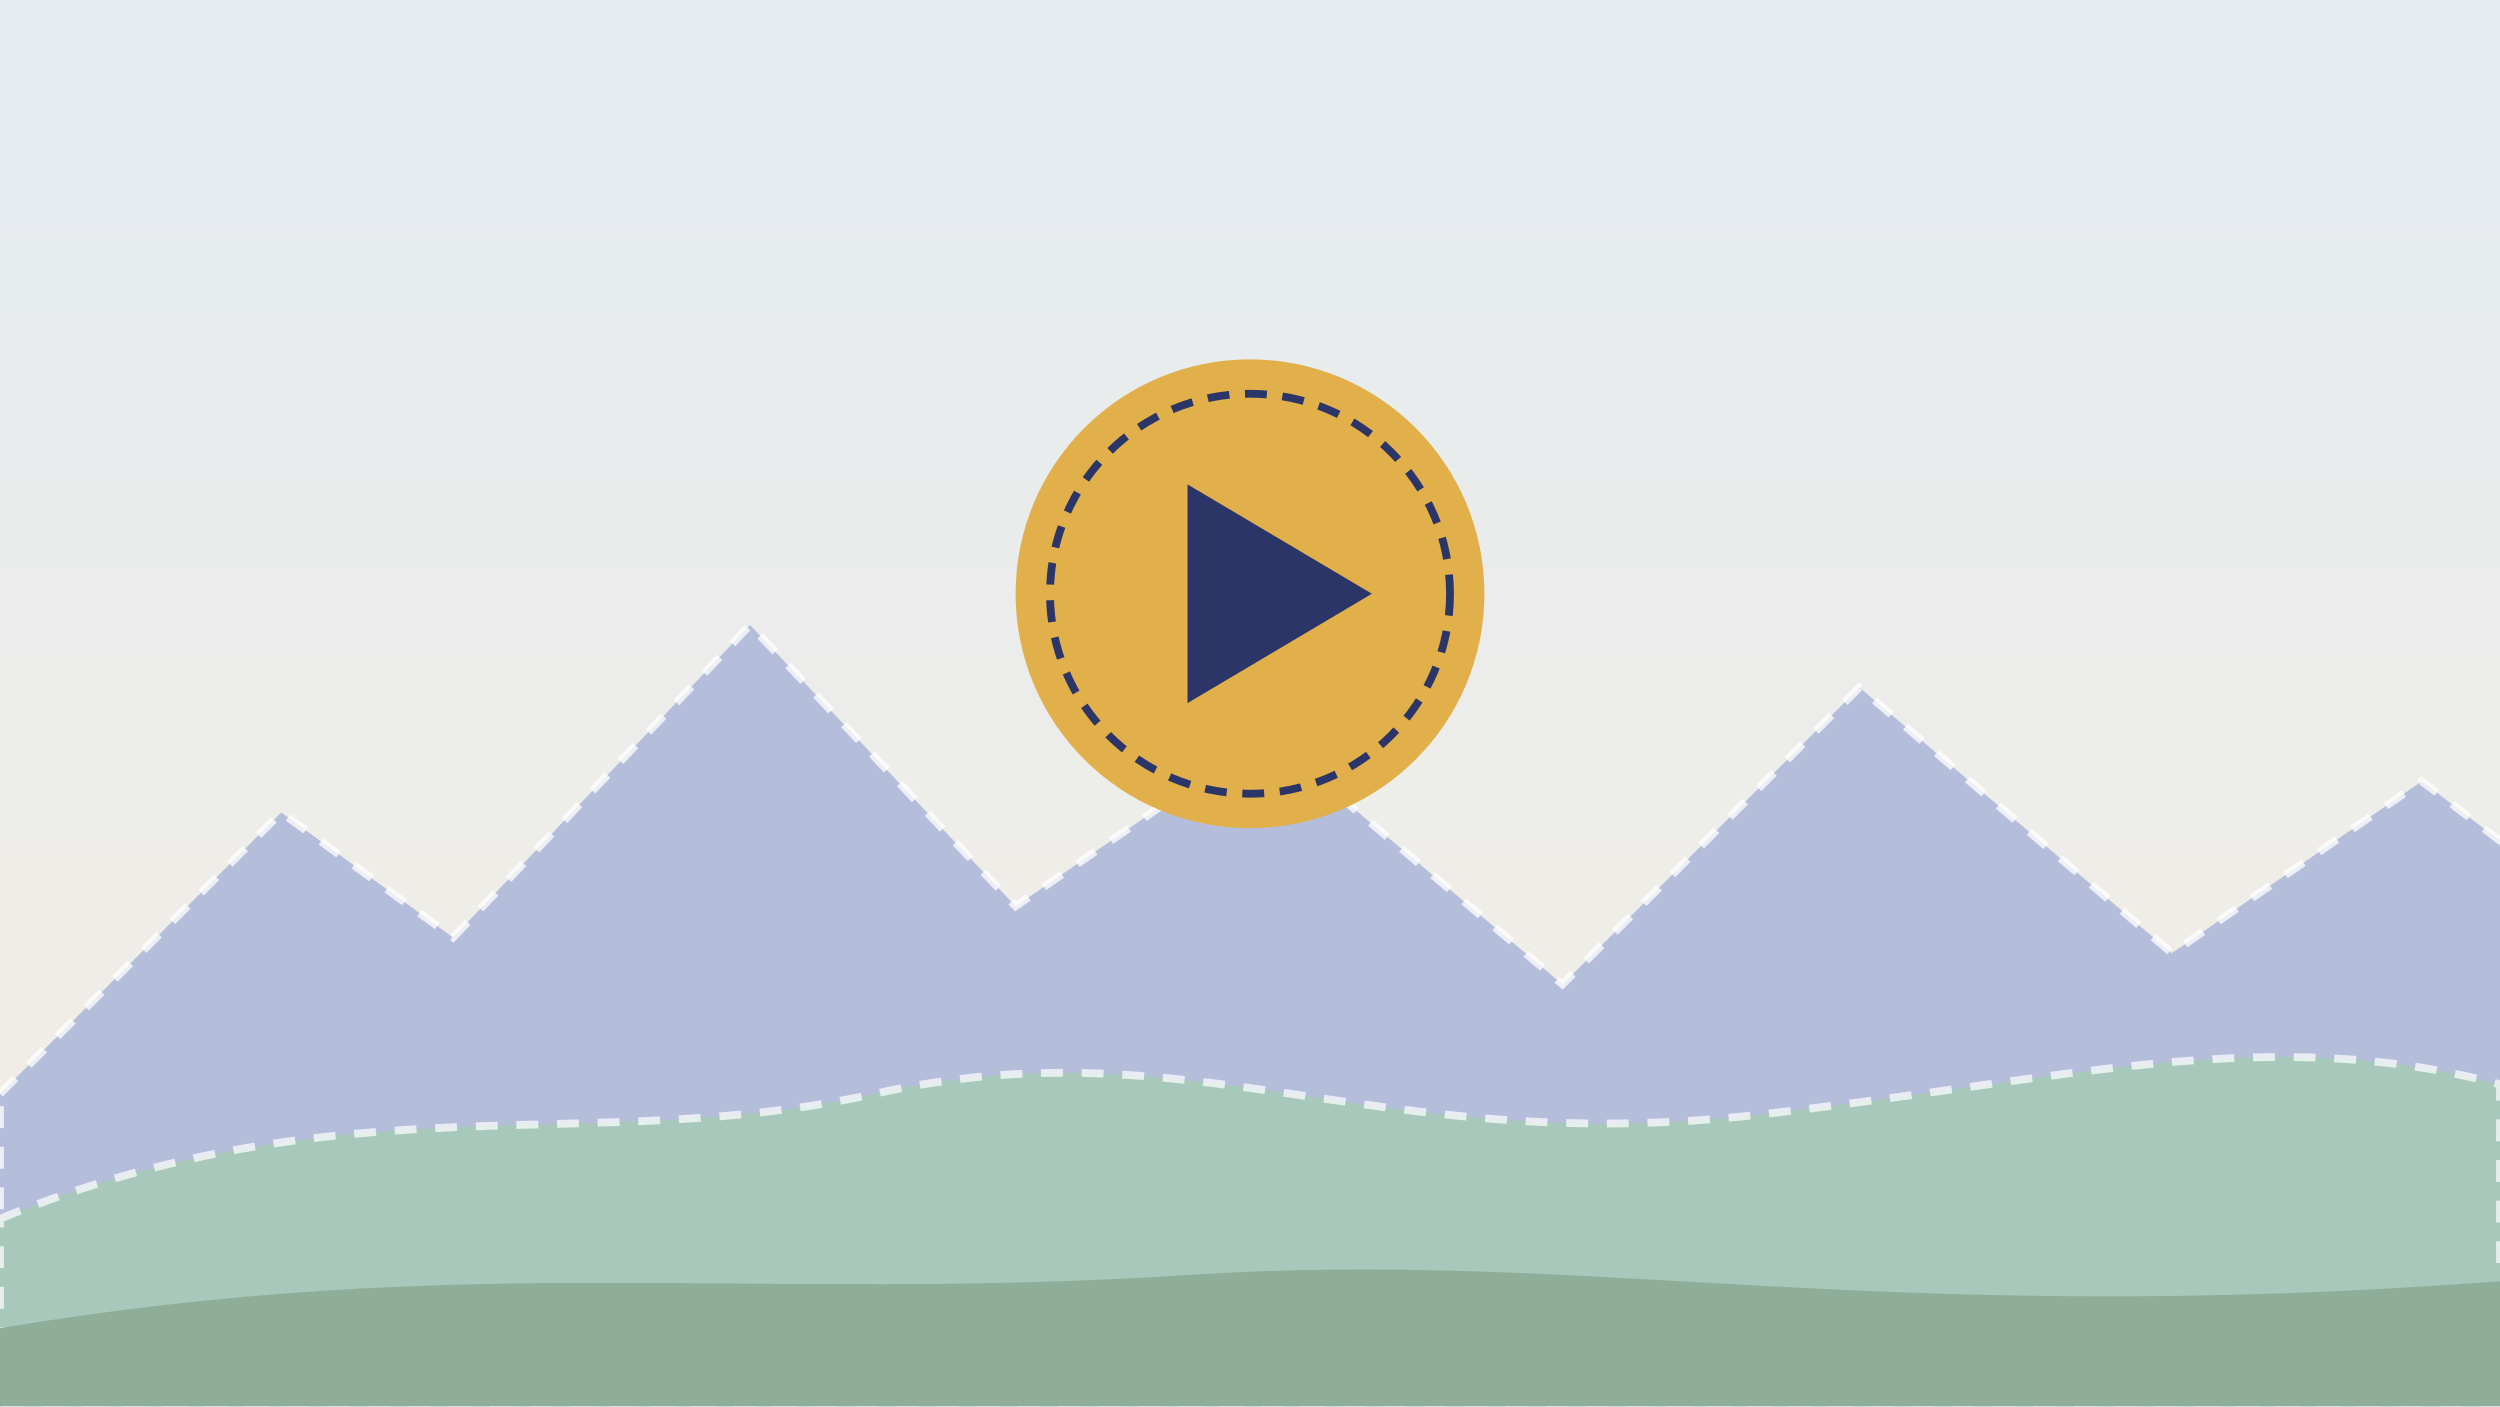
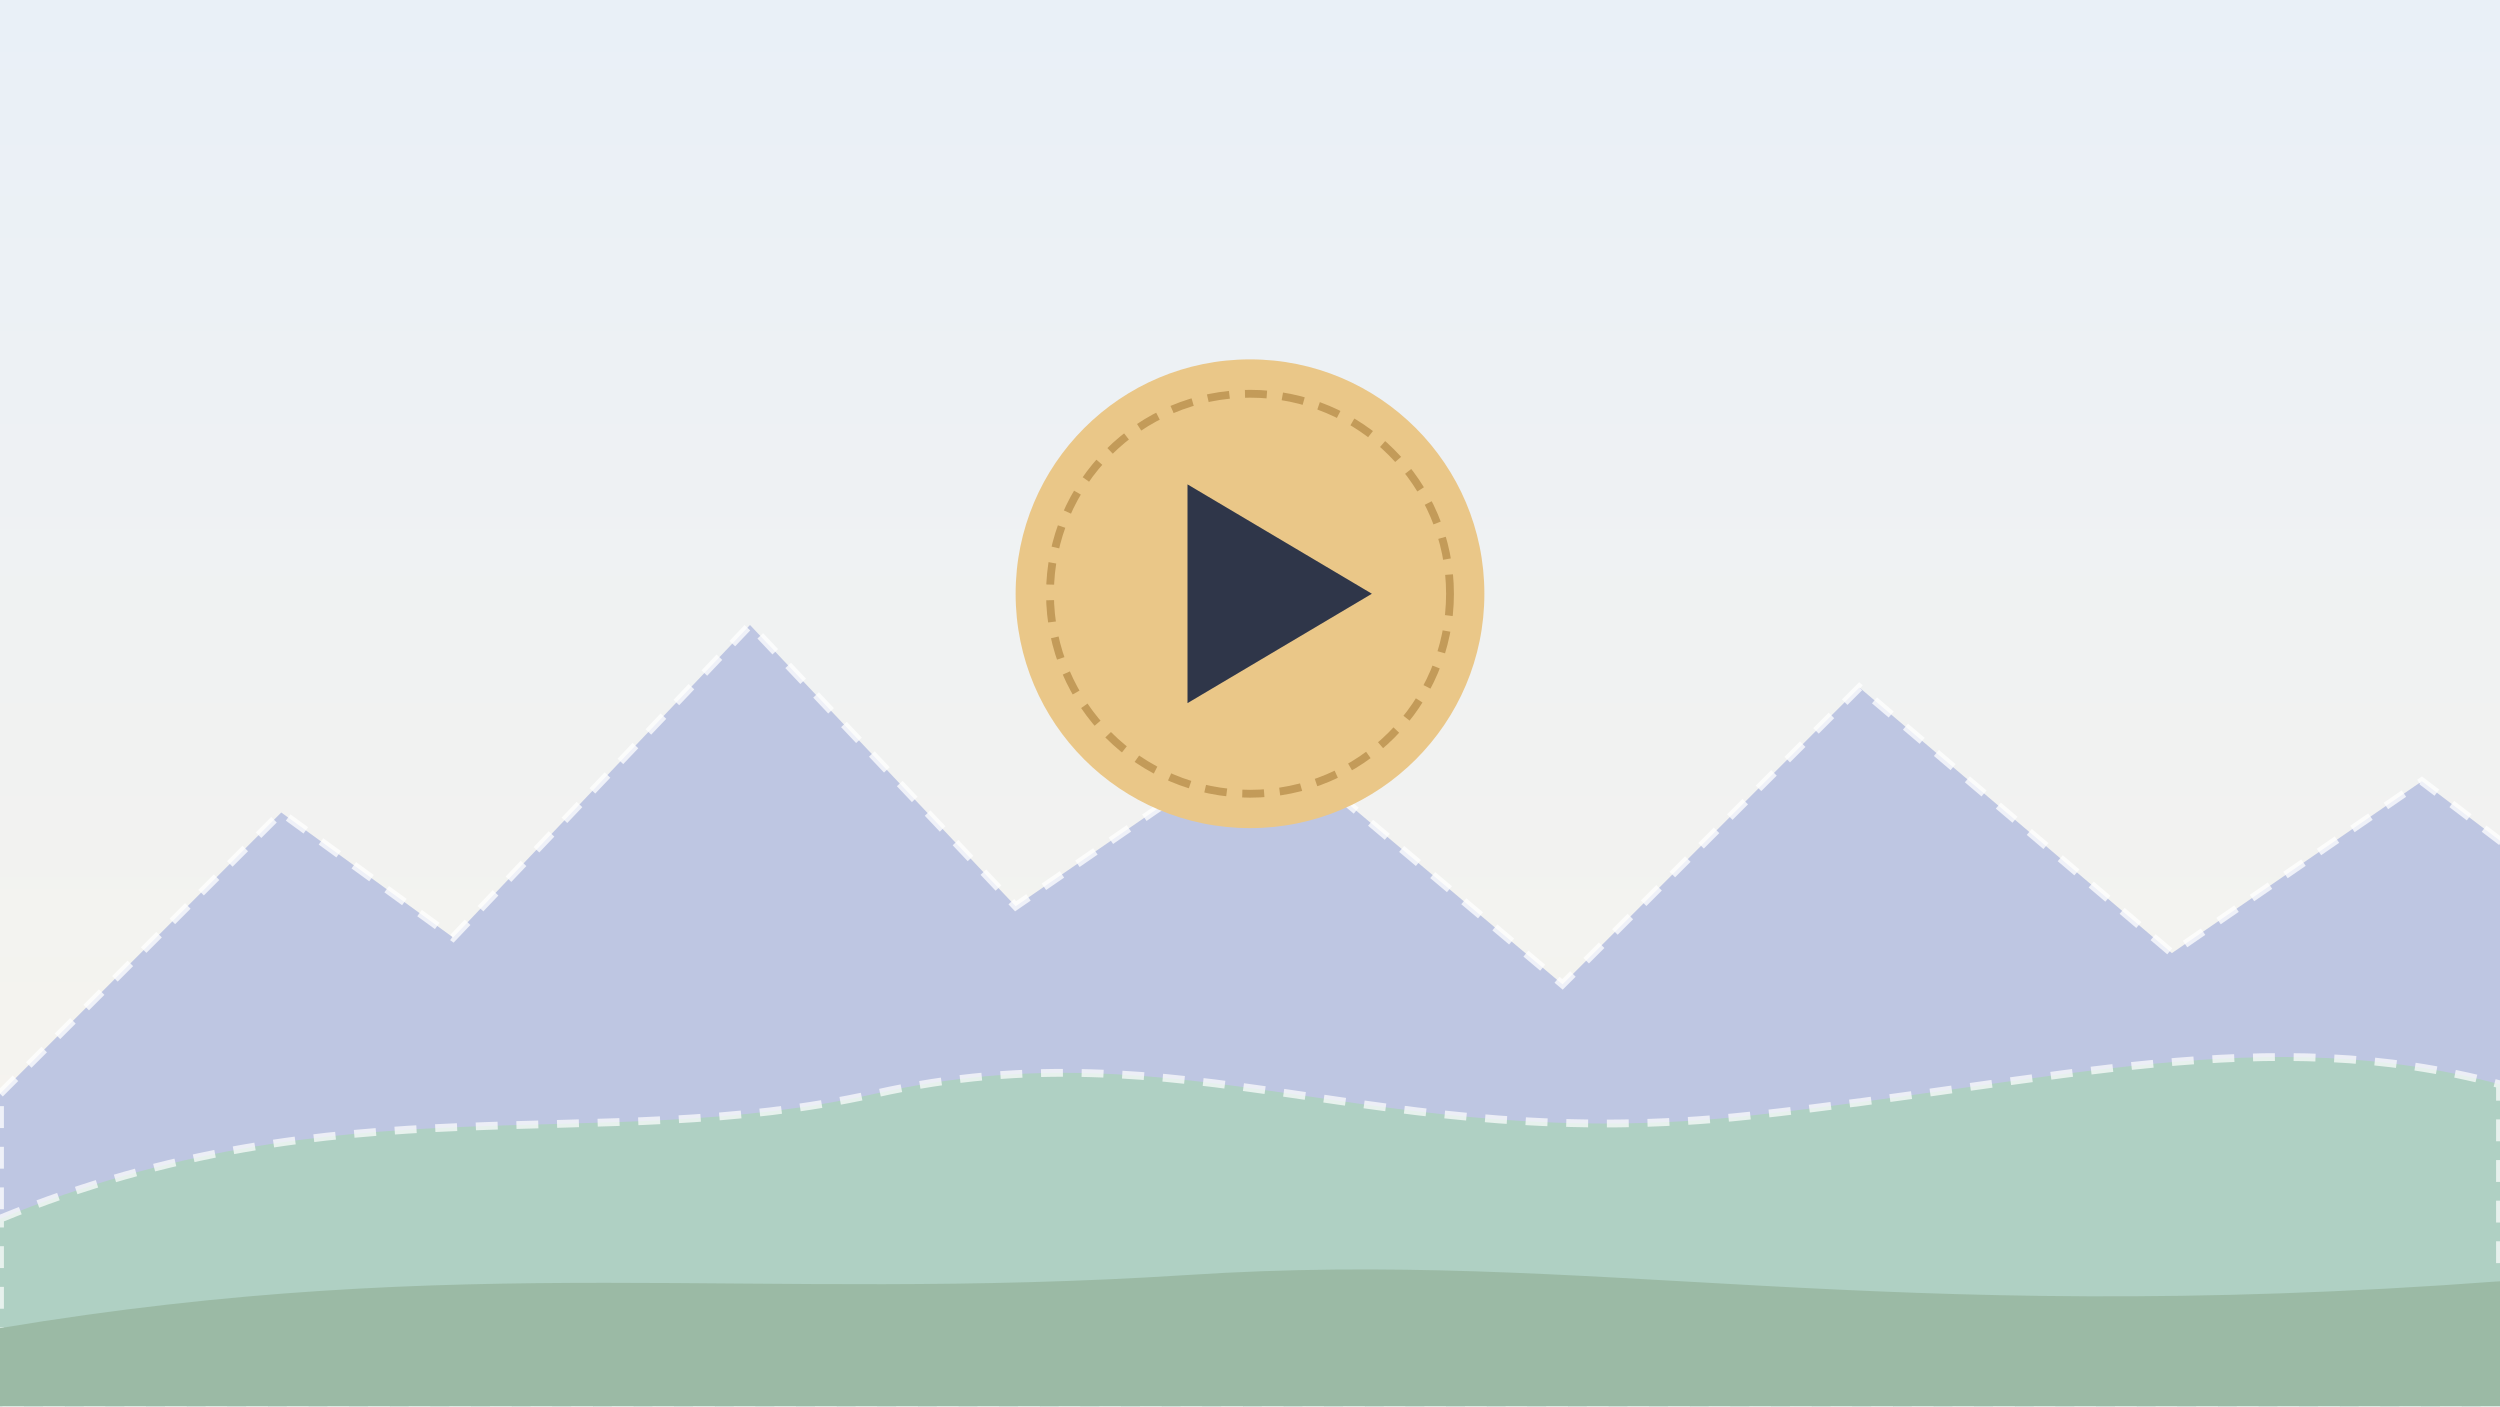
<svg xmlns="http://www.w3.org/2000/svg" viewBox="0 0 1600 900">
  <defs>
    <linearGradient id="c" x1="0" y1="0" x2="0" y2="1">
-       <stop offset="0" stop-color="#e4ebf1" />
-       <stop offset="1" stop-color="#f4eee3" />
+       <stop offset="0" stop-color="#e9f0f7" />
+       <stop offset="1" stop-color="#f8f4ec" />
    </linearGradient>
  </defs>
  <rect width="1600" height="900" fill="url(#c)" />
-   <path d="M0 700 180 520l110 80 190-200 170 180 160-110 190 160 190-190 200 170 160-110 210 160v240H0z" fill="#b4bedb" stroke="rgba(255,255,255,.75)" stroke-width="5" stroke-dasharray="14 12" />
-   <path d="M0 780c220-90 380-40 560-80 200-45 320 40 560 14 200-22 330-60 480-20v206H0z" fill="#a9c8bc" stroke="rgba(255,255,255,.7)" stroke-width="5" stroke-dasharray="14 12" />
-   <path d="M0 850c300-50 480-16 760-34 260-17 440 34 840 4v80H0z" fill="#8fae9a" />
-   <circle cx="800" cy="380" r="150" fill="#e2b04a" />
-   <circle cx="800" cy="380" r="128" fill="none" stroke="#2c3568" stroke-width="5" stroke-dasharray="14 10" />
-   <path d="M760 310v140l118-70z" fill="#2c3568" />
+   <path d="M0 700 180 520l110 80 190-200 170 180 160-110 190 160 190-190 200 170 160-110 210 160v240H0z" fill="#bec6e2" stroke="rgba(255,255,255,.75)" stroke-width="5" stroke-dasharray="14 12" />
+   <path d="M0 780c220-90 380-40 560-80 200-45 320 40 560 14 200-22 330-60 480-20v206H0z" fill="#afd0c3" stroke="rgba(255,255,255,.7)" stroke-width="5" stroke-dasharray="14 12" />
+   <path d="M0 850c300-50 480-16 760-34 260-17 440 34 840 4v80H0z" fill="#9bbaa5" />
+   <circle cx="800" cy="380" r="150" fill="#eac788" />
+   <circle cx="800" cy="380" r="128" fill="none" stroke="rgba(162,119,52,.55)" stroke-width="5" stroke-dasharray="14 10" />
+   <path d="M760 310v140l118-70z" fill="#2f3649" />
</svg>
